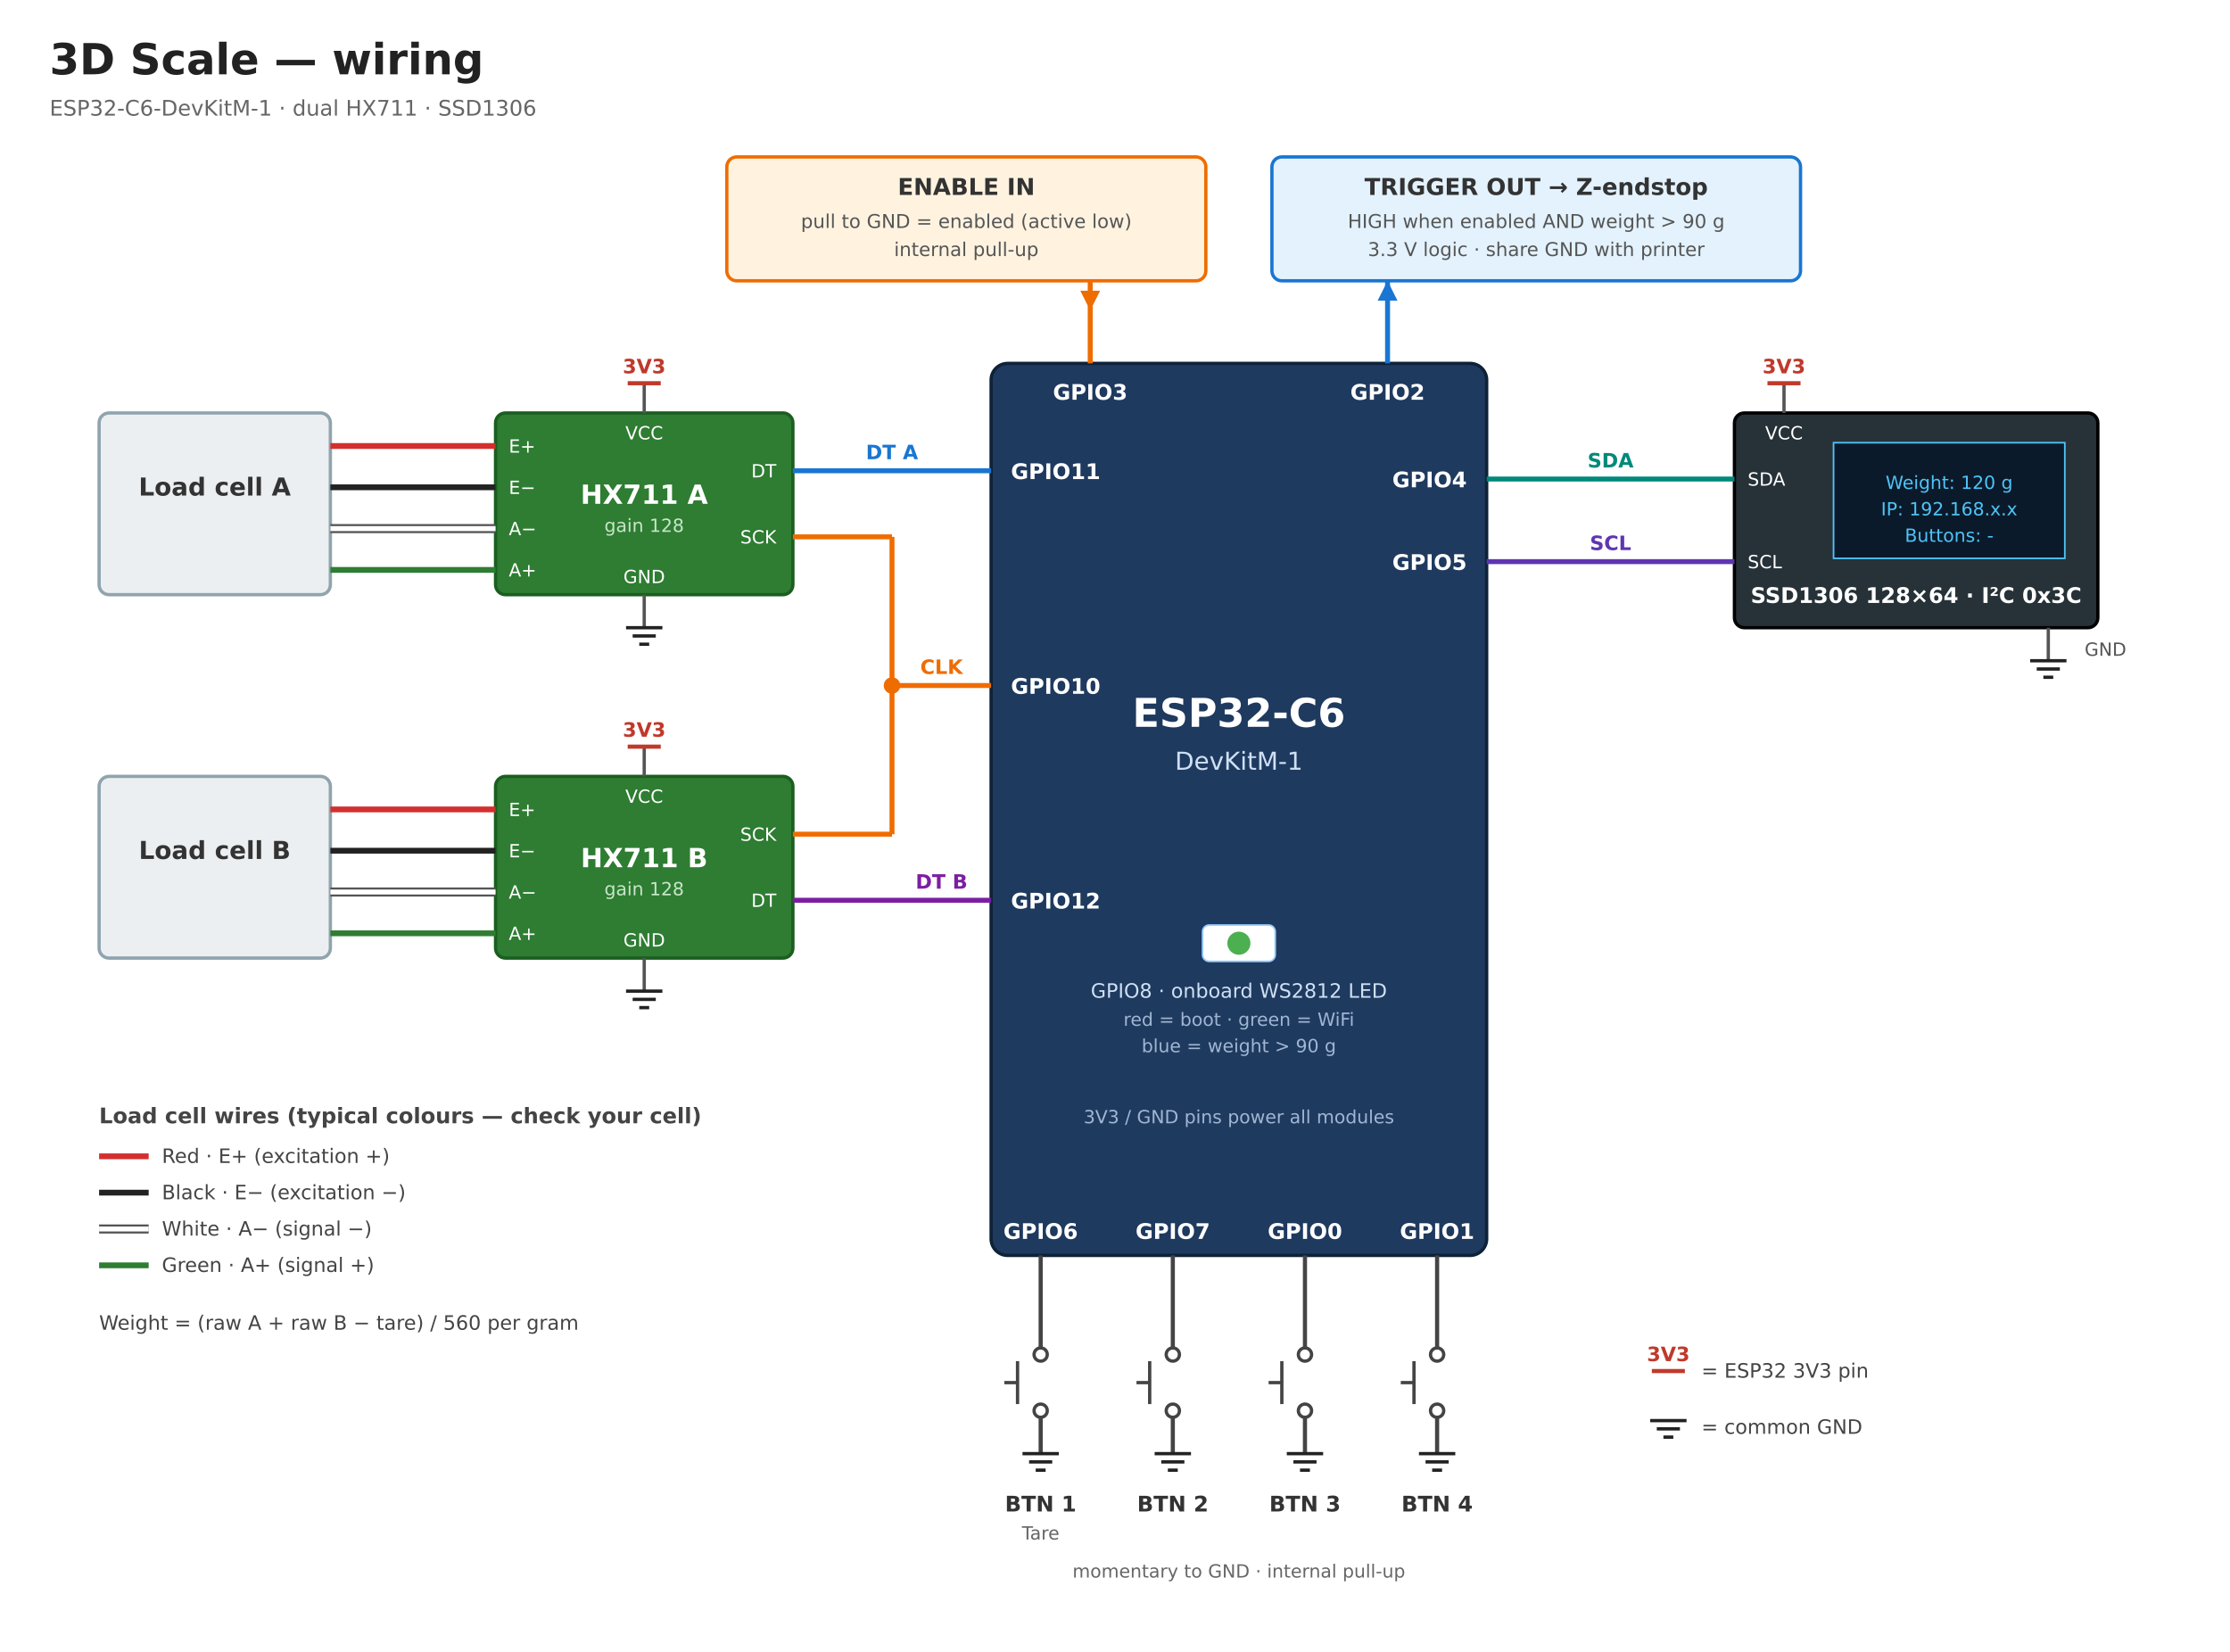
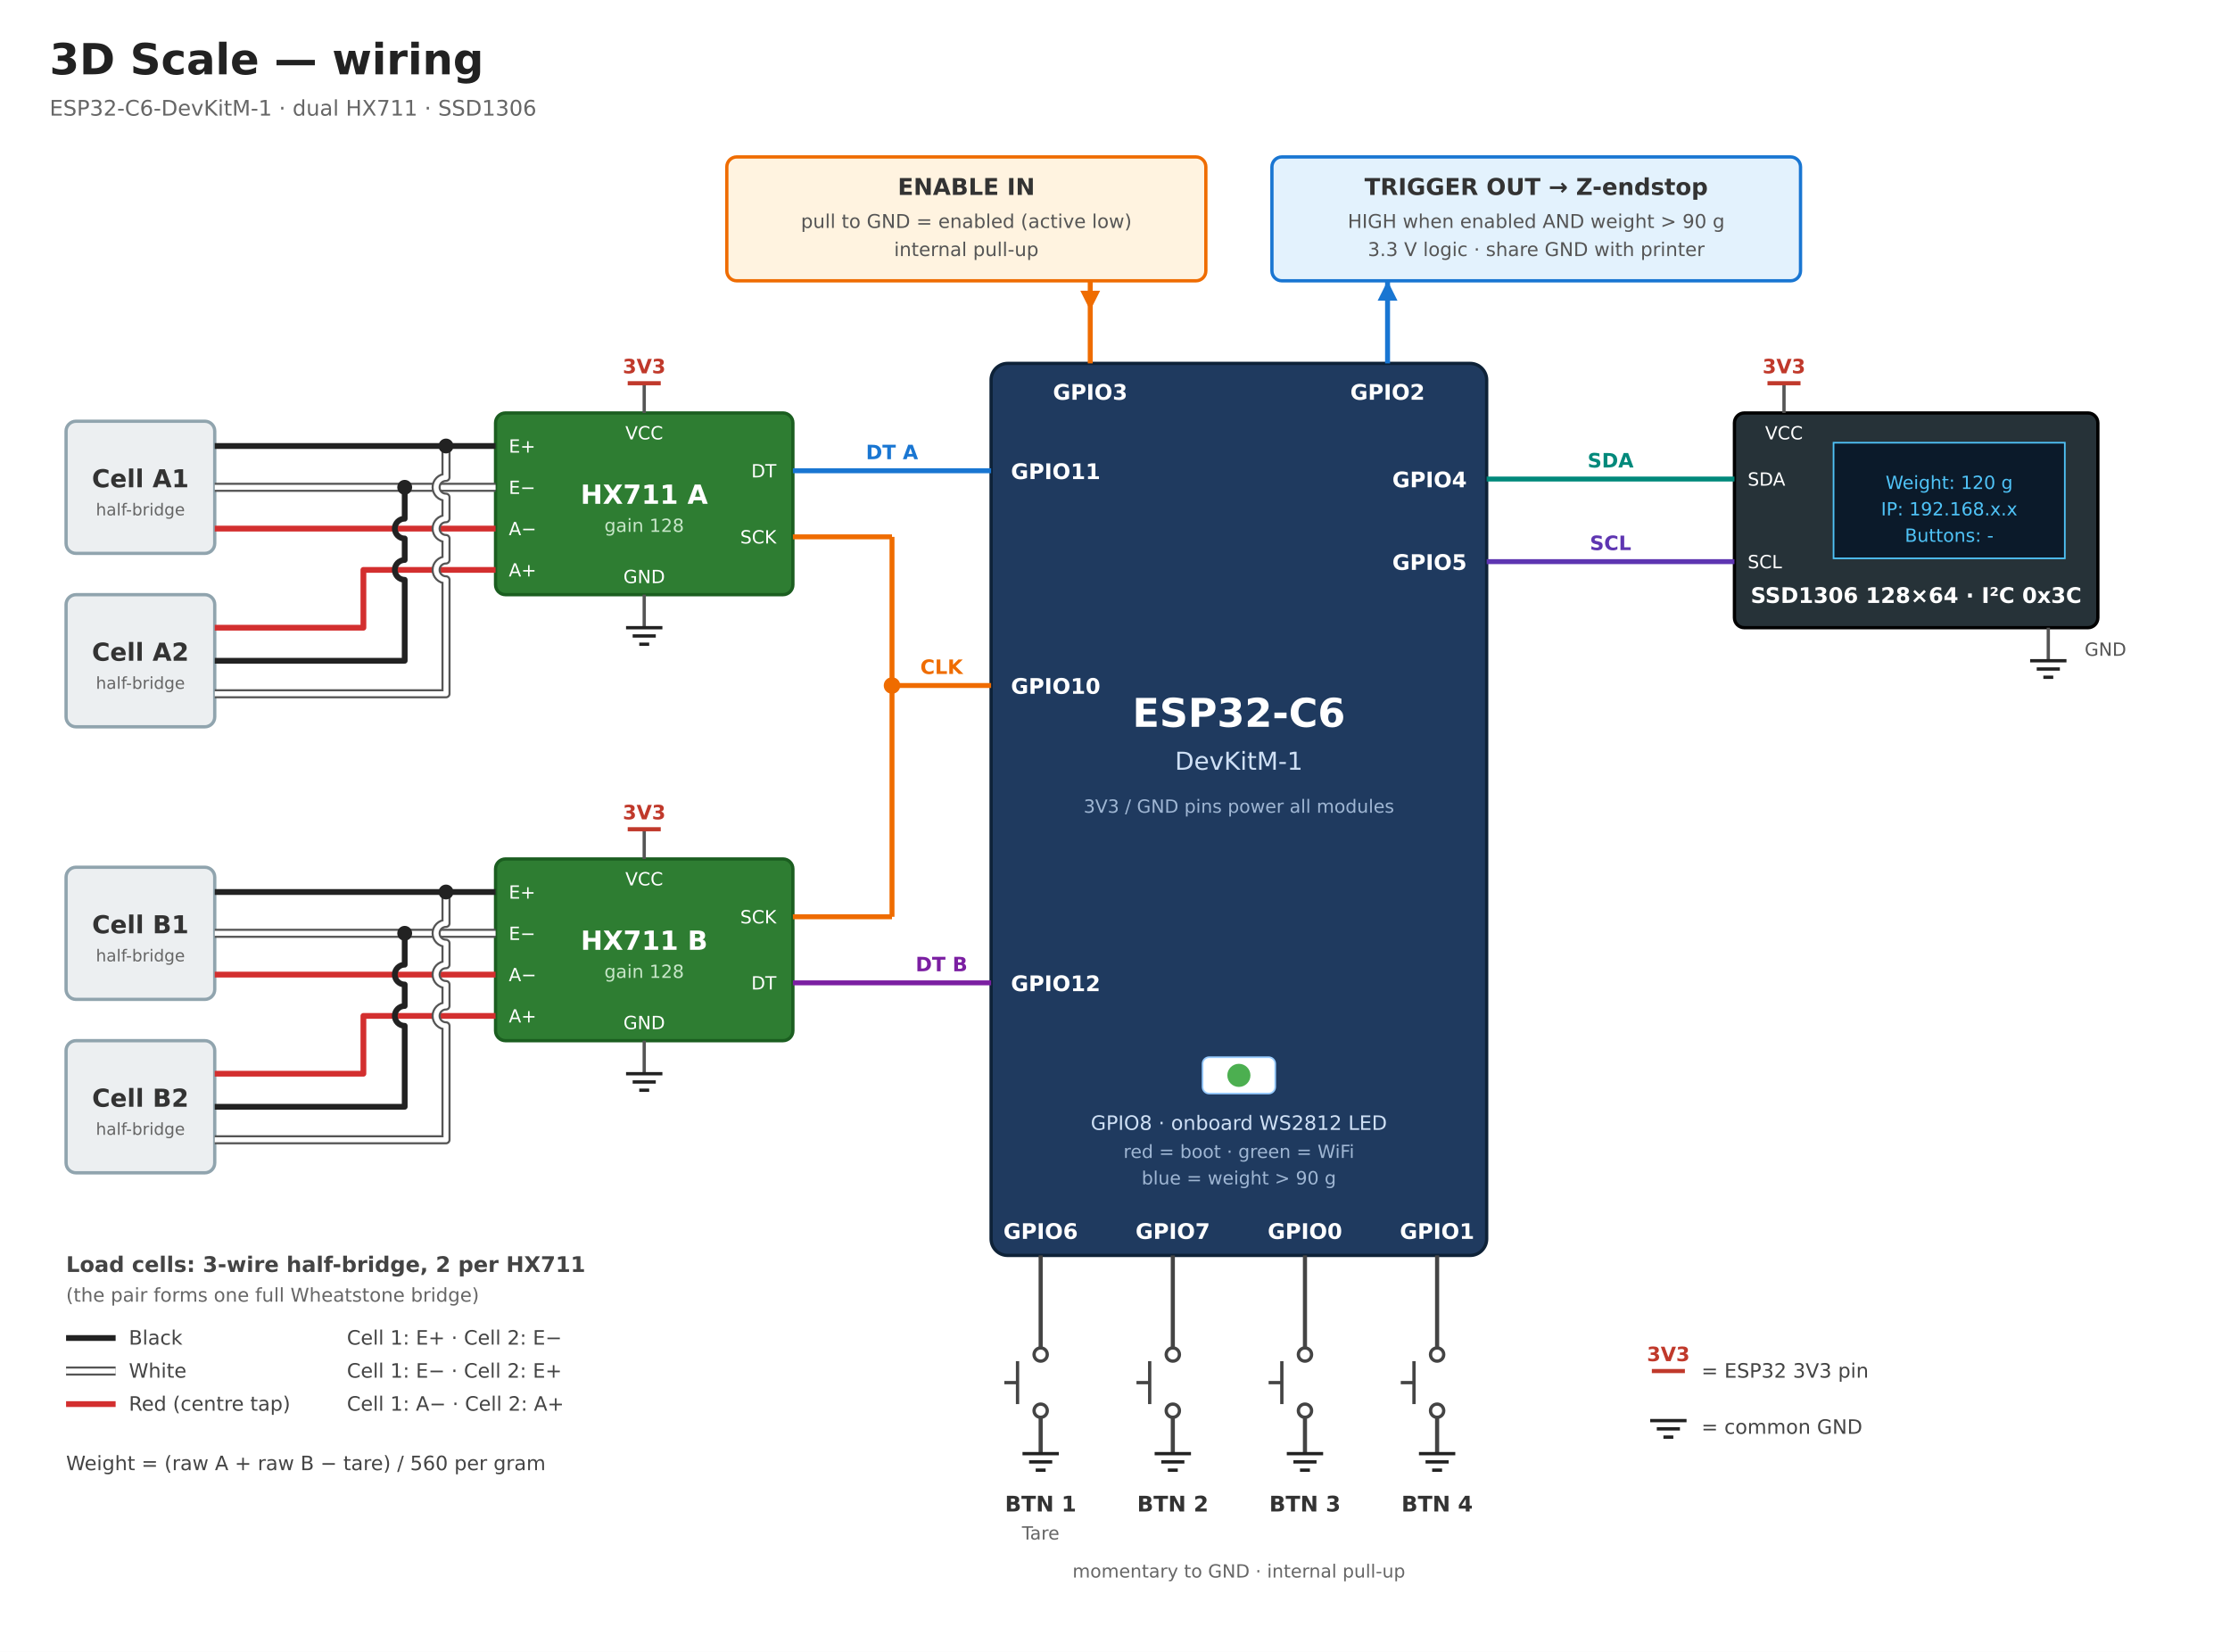
<svg xmlns="http://www.w3.org/2000/svg" xmlns:xlink="http://www.w3.org/1999/xlink" width="1350" height="1000" viewBox="0 0 1350 1000" font-family="DejaVu Sans, Arial, sans-serif">
  <defs>
    <g id="gnd" stroke="#222" stroke-width="2">
      <line x1="-11" y1="0" x2="11" y2="0" />
      <line x1="-7" y1="5" x2="7" y2="5" />
      <line x1="-3" y1="10" x2="3" y2="10" />
    </g>
    <g id="vcc">
      <line x1="-10" y1="0" x2="10" y2="0" stroke="#c0392b" stroke-width="2.5" />
      <text x="0" y="-6" font-size="12" text-anchor="middle" fill="#c0392b" font-weight="bold">3V3</text>
    </g>
    <g id="btn" stroke="#444" stroke-width="2" fill="#fff">
      <circle cx="0" cy="0" r="4" />
      <circle cx="0" cy="34" r="4" />
      <line x1="-14" y1="4" x2="-14" y2="30" />
      <line x1="-22" y1="17" x2="-14" y2="17" />
    </g>
  </defs>
  <rect width="1350" height="1000" fill="#ffffff" />
  <text x="30" y="45" font-size="26" font-weight="bold" fill="#222">3D Scale — wiring</text>
  <text x="30" y="70" font-size="13" fill="#666">ESP32-C6-DevKitM-1 · dual HX711 · SSD1306</text>
  <rect x="600" y="220" width="300" height="540" rx="10" fill="#1f3a5f" stroke="#0e2238" stroke-width="2" />
  <text x="750" y="440" font-size="24" font-weight="bold" fill="#fff" text-anchor="middle">ESP32-C6</text>
  <text x="750" y="466" font-size="15" fill="#cfe0f5" text-anchor="middle">DevKitM-1</text>
-   <rect x="728" y="560" width="44" height="22" rx="4" fill="#fff" stroke="#9cf" />
-   <circle cx="750" cy="571" r="7" fill="#4caf50" />
-   <text x="750" y="604" font-size="12" fill="#cfe0f5" text-anchor="middle">GPIO8 · onboard WS2812 LED</text>
-   <text x="750" y="621" font-size="11" fill="#9fb6d3" text-anchor="middle">red = boot · green = WiFi</text>
-   <text x="750" y="637" font-size="11" fill="#9fb6d3" text-anchor="middle">blue = weight &gt; 90 g</text>
-   <text x="750" y="680" font-size="11" fill="#9fb6d3" text-anchor="middle">3V3 / GND pins power all modules</text>
+   <rect x="728" y="640" width="44" height="22" rx="4" fill="#fff" stroke="#9cf" />
+   <circle cx="750" cy="651" r="7" fill="#4caf50" />
+   <text x="750" y="684" font-size="12" fill="#cfe0f5" text-anchor="middle">GPIO8 · onboard WS2812 LED</text>
+   <text x="750" y="701" font-size="11" fill="#9fb6d3" text-anchor="middle">red = boot · green = WiFi</text>
+   <text x="750" y="717" font-size="11" fill="#9fb6d3" text-anchor="middle">blue = weight &gt; 90 g</text>
+   <text x="750" y="492" font-size="11" fill="#9fb6d3" text-anchor="middle">3V3 / GND pins power all modules</text>
  <g font-size="13" fill="#fff" font-weight="bold">
    <text x="612" y="290">GPIO11</text>
    <text x="612" y="420">GPIO10</text>
-     <text x="612" y="550">GPIO12</text>
+     <text x="612" y="600">GPIO12</text>
    <text x="888" y="295" text-anchor="end">GPIO4</text>
    <text x="888" y="345" text-anchor="end">GPIO5</text>
    <text x="660" y="242" text-anchor="middle">GPIO3</text>
    <text x="840" y="242" text-anchor="middle">GPIO2</text>
    <text x="630" y="750" text-anchor="middle">GPIO6</text>
    <text x="710" y="750" text-anchor="middle">GPIO7</text>
    <text x="790" y="750" text-anchor="middle">GPIO0</text>
    <text x="870" y="750" text-anchor="middle">GPIO1</text>
  </g>
  <g>
    <rect x="300" y="250" width="180" height="110" rx="6" fill="#2e7d32" stroke="#1b5e20" stroke-width="2" />
    <text x="390" y="305" font-size="16" font-weight="bold" fill="#fff" text-anchor="middle">HX711 A</text>
    <text x="390" y="322" font-size="11" fill="#c8e6c9" text-anchor="middle">gain 128</text>
-     <rect x="300" y="470" width="180" height="110" rx="6" fill="#2e7d32" stroke="#1b5e20" stroke-width="2" />
-     <text x="390" y="525" font-size="16" font-weight="bold" fill="#fff" text-anchor="middle">HX711 B</text>
-     <text x="390" y="542" font-size="11" fill="#c8e6c9" text-anchor="middle">gain 128</text>
+     <rect x="300" y="520" width="180" height="110" rx="6" fill="#2e7d32" stroke="#1b5e20" stroke-width="2" />
+     <text x="390" y="575" font-size="16" font-weight="bold" fill="#fff" text-anchor="middle">HX711 B</text>
+     <text x="390" y="592" font-size="11" fill="#c8e6c9" text-anchor="middle">gain 128</text>
    <g font-size="11" fill="#fff">
      <text x="390" y="266" text-anchor="middle">VCC</text>
      <text x="390" y="353" text-anchor="middle">GND</text>
-       <text x="390" y="486" text-anchor="middle">VCC</text>
-       <text x="390" y="573" text-anchor="middle">GND</text>
+       <text x="390" y="536" text-anchor="middle">VCC</text>
+       <text x="390" y="623" text-anchor="middle">GND</text>
      <text x="470" y="289" text-anchor="end">DT</text>
      <text x="470" y="329" text-anchor="end">SCK</text>
-       <text x="470" y="509" text-anchor="end">SCK</text>
-       <text x="470" y="549" text-anchor="end">DT</text>
+       <text x="470" y="559" text-anchor="end">SCK</text>
+       <text x="470" y="599" text-anchor="end">DT</text>
      <text x="308" y="274">E+</text>
      <text x="308" y="299">E−</text>
      <text x="308" y="324">A−</text>
      <text x="308" y="349">A+</text>
-       <text x="308" y="494">E+</text>
-       <text x="308" y="519">E−</text>
-       <text x="308" y="544">A−</text>
-       <text x="308" y="569">A+</text>
+       <text x="308" y="544">E+</text>
+       <text x="308" y="569">E−</text>
+       <text x="308" y="594">A−</text>
+       <text x="308" y="619">A+</text>
    </g>
    <g stroke="#555" stroke-width="2">
      <line x1="390" y1="250" x2="390" y2="232" />
      <line x1="390" y1="360" x2="390" y2="380" />
-       <line x1="390" y1="470" x2="390" y2="452" />
-       <line x1="390" y1="580" x2="390" y2="600" />
+       <line x1="390" y1="520" x2="390" y2="502" />
+       <line x1="390" y1="630" x2="390" y2="650" />
    </g>
    <use xlink:href="#vcc" x="390" y="232" />
    <use xlink:href="#gnd" x="390" y="380" />
-     <use xlink:href="#vcc" x="390" y="452" />
-     <use xlink:href="#gnd" x="390" y="600" />
-   </g>
-   <g>
-     <rect x="60" y="250" width="140" height="110" rx="6" fill="#eceff1" stroke="#90a4ae" stroke-width="2" />
-     <text x="130" y="300" font-size="15" font-weight="bold" fill="#333" text-anchor="middle">Load cell A</text>
-     <rect x="60" y="470" width="140" height="110" rx="6" fill="#eceff1" stroke="#90a4ae" stroke-width="2" />
-     <text x="130" y="520" font-size="15" font-weight="bold" fill="#333" text-anchor="middle">Load cell B</text>
-     <g stroke-width="3.5" fill="none">
-       <line x1="200" y1="270" x2="300" y2="270" stroke="#d32f2f" />
-       <line x1="200" y1="295" x2="300" y2="295" stroke="#222" />
-       <line x1="200" y1="320" x2="300" y2="320" stroke="#555" stroke-width="5.5" />
-       <line x1="200" y1="320" x2="300" y2="320" stroke="#fff" stroke-width="3" />
-       <line x1="200" y1="345" x2="300" y2="345" stroke="#2e7d32" />
-       <line x1="200" y1="490" x2="300" y2="490" stroke="#d32f2f" />
-       <line x1="200" y1="515" x2="300" y2="515" stroke="#222" />
-       <line x1="200" y1="540" x2="300" y2="540" stroke="#555" stroke-width="5.5" />
-       <line x1="200" y1="540" x2="300" y2="540" stroke="#fff" stroke-width="3" />
-       <line x1="200" y1="565" x2="300" y2="565" stroke="#2e7d32" />
-     </g>
+     <use xlink:href="#vcc" x="390" y="502" />
+     <use xlink:href="#gnd" x="390" y="650" />
+   </g>
+   <g id="cellpair" fill="none" stroke-width="3.5" stroke-linejoin="round">
+     <rect x="40" y="255" width="90" height="80" rx="6" fill="#eceff1" stroke="#90a4ae" stroke-width="2" />
+     <rect x="40" y="360" width="90" height="80" rx="6" fill="#eceff1" stroke="#90a4ae" stroke-width="2" />
+     <path d="M130,270 H300" stroke="#222" />
+     <path d="M130,295 H300" stroke="#555" stroke-width="5.5" />
+     <path d="M130,295 H300" stroke="#fff" stroke-width="3" />
+     <path d="M130,320 H300" stroke="#d32f2f" />
+     <path d="M130,380 H220 V345 H300" stroke="#d32f2f" />
+     <path d="M130,400 H245 V351 A6,6 0 0 1 245,339 V326 A6,6 0 0 1 245,314 V295" stroke="#222" />
+     <path d="M130,420 H270 V351 A6,6 0 0 1 270,339 V326 A6,6 0 0 1 270,314 V301 A6,6 0 0 1 270,289 V270" stroke="#555" stroke-width="5.5" />
+     <path d="M130,420 H270 V351 A6,6 0 0 1 270,339 V326 A6,6 0 0 1 270,314 V301 A6,6 0 0 1 270,289 V270" stroke="#fff" stroke-width="3" />
+     <circle cx="245" cy="295" r="4.5" fill="#222" stroke="none" />
+     <circle cx="270" cy="270" r="4.5" fill="#222" stroke="none" />
+   </g>
+   <use xlink:href="#cellpair" y="270" />
+   <g font-weight="bold" fill="#333" text-anchor="middle">
+     <text x="85" y="295" font-size="15">Cell A1</text>
+     <text x="85" y="400" font-size="15">Cell A2</text>
+     <text x="85" y="565" font-size="15">Cell B1</text>
+     <text x="85" y="670" font-size="15">Cell B2</text>
+   </g>
+   <g fill="#666" font-size="10" text-anchor="middle">
+     <text x="85" y="312">half-bridge</text>
+     <text x="85" y="417">half-bridge</text>
+     <text x="85" y="582">half-bridge</text>
+     <text x="85" y="687">half-bridge</text>
  </g>
  <g stroke-width="3" fill="none" stroke-linejoin="round">
    <line x1="480" y1="285" x2="600" y2="285" stroke="#1976d2" />
-     <line x1="480" y1="545" x2="600" y2="545" stroke="#7b1fa2" />
+     <line x1="480" y1="595" x2="600" y2="595" stroke="#7b1fa2" />
    <polyline points="600,415 540,415" stroke="#ef6c00" />
-     <line x1="540" y1="325" x2="540" y2="505" stroke="#ef6c00" />
+     <line x1="540" y1="325" x2="540" y2="555" stroke="#ef6c00" />
    <line x1="540" y1="325" x2="480" y2="325" stroke="#ef6c00" />
-     <line x1="540" y1="505" x2="480" y2="505" stroke="#ef6c00" />
+     <line x1="540" y1="555" x2="480" y2="555" stroke="#ef6c00" />
  </g>
  <circle cx="540" cy="415" r="5" fill="#ef6c00" />
  <g font-size="12" font-weight="bold">
    <text x="540" y="278" fill="#1976d2" text-anchor="middle">DT A</text>
    <text x="570" y="408" fill="#ef6c00" text-anchor="middle">CLK</text>
-     <text x="570" y="538" fill="#7b1fa2" text-anchor="middle">DT B</text>
+     <text x="570" y="588" fill="#7b1fa2" text-anchor="middle">DT B</text>
  </g>
  <rect x="1050" y="250" width="220" height="130" rx="6" fill="#263238" stroke="#000" stroke-width="2" />
  <rect x="1110" y="268" width="140" height="70" fill="#0b1a2a" stroke="#4fc3f7" />
  <text x="1180" y="296" font-size="11" fill="#4fc3f7" text-anchor="middle">Weight: 120 g</text>
  <text x="1180" y="312" font-size="11" fill="#4fc3f7" text-anchor="middle">IP: 192.168.x.x</text>
  <text x="1180" y="328" font-size="11" fill="#4fc3f7" text-anchor="middle">Buttons: -</text>
  <text x="1160" y="365" font-size="13" font-weight="bold" fill="#fff" text-anchor="middle">SSD1306 128×64 · I²C 0x3C</text>
  <g font-size="11" fill="#fff">
    <text x="1058" y="294">SDA</text>
    <text x="1058" y="344">SCL</text>
    <text x="1080" y="266" text-anchor="middle">VCC</text>
  </g>
  <g stroke="#555" stroke-width="2">
    <line x1="1080" y1="250" x2="1080" y2="232" />
    <line x1="1240" y1="380" x2="1240" y2="400" />
  </g>
  <text x="1240" y="376" font-size="11" fill="#fff" text-anchor="middle" />
  <use xlink:href="#vcc" x="1080" y="232" />
  <use xlink:href="#gnd" x="1240" y="400" />
  <text x="1262" y="397" font-size="11" fill="#555">GND</text>
  <g stroke-width="3">
    <line x1="900" y1="290" x2="1050" y2="290" stroke="#00897b" />
    <line x1="900" y1="340" x2="1050" y2="340" stroke="#5e35b1" />
  </g>
  <g font-size="12" font-weight="bold">
    <text x="975" y="283" fill="#00897b" text-anchor="middle">SDA</text>
    <text x="975" y="333" fill="#5e35b1" text-anchor="middle">SCL</text>
  </g>
  <rect x="440" y="95" width="290" height="75" rx="6" fill="#fff3e0" stroke="#ef6c00" stroke-width="2" />
  <text x="585" y="118" font-size="14" font-weight="bold" fill="#333" text-anchor="middle">ENABLE IN</text>
  <text x="585" y="138" font-size="11.5" fill="#555" text-anchor="middle">pull to GND = enabled (active low)</text>
  <text x="585" y="155" font-size="11.5" fill="#555" text-anchor="middle">internal pull-up</text>
  <rect x="770" y="95" width="320" height="75" rx="6" fill="#e3f2fd" stroke="#1976d2" stroke-width="2" />
  <text x="930" y="118" font-size="14" font-weight="bold" fill="#333" text-anchor="middle">TRIGGER OUT → Z-endstop</text>
  <text x="930" y="138" font-size="11.5" fill="#555" text-anchor="middle">HIGH when enabled AND weight &gt; 90 g</text>
  <text x="930" y="155" font-size="11.5" fill="#555" text-anchor="middle">3.3 V logic · share GND with printer</text>
  <g stroke-width="3">
    <line x1="660" y1="220" x2="660" y2="170" stroke="#ef6c00" />
    <line x1="840" y1="220" x2="840" y2="170" stroke="#1976d2" />
  </g>
  <polygon points="660,176 654,188 666,188" fill="#ef6c00" transform="rotate(180 660 182)" />
  <polygon points="840,170 834,182 846,182" fill="#1976d2" />
  <g stroke="#444" stroke-width="2.5">
    <line x1="630" y1="760" x2="630" y2="816" />
    <line x1="630" y1="854" x2="630" y2="880" />
    <line x1="710" y1="760" x2="710" y2="816" />
    <line x1="710" y1="854" x2="710" y2="880" />
    <line x1="790" y1="760" x2="790" y2="816" />
    <line x1="790" y1="854" x2="790" y2="880" />
    <line x1="870" y1="760" x2="870" y2="816" />
    <line x1="870" y1="854" x2="870" y2="880" />
  </g>
  <use xlink:href="#btn" x="630" y="820" />
  <use xlink:href="#btn" x="710" y="820" />
  <use xlink:href="#btn" x="790" y="820" />
  <use xlink:href="#btn" x="870" y="820" />
  <use xlink:href="#gnd" x="630" y="880" />
  <use xlink:href="#gnd" x="710" y="880" />
  <use xlink:href="#gnd" x="790" y="880" />
  <use xlink:href="#gnd" x="870" y="880" />
  <g font-size="13" font-weight="bold" fill="#333" text-anchor="middle">
    <text x="630" y="915">BTN 1</text>
    <text x="710" y="915">BTN 2</text>
    <text x="790" y="915">BTN 3</text>
    <text x="870" y="915">BTN 4</text>
  </g>
  <text x="630" y="932" font-size="11" fill="#666" text-anchor="middle">Tare</text>
  <text x="750" y="955" font-size="11" fill="#666" text-anchor="middle">momentary to GND · internal pull-up</text>
  <g font-size="12" fill="#444">
-     <text x="60" y="680" font-weight="bold" font-size="13">Load cell wires (typical colours — check your cell)</text>
-     <line x1="60" y1="700" x2="90" y2="700" stroke="#d32f2f" stroke-width="3.5" />
-     <text x="98" y="704">Red · E+ (excitation +)</text>
-     <line x1="60" y1="722" x2="90" y2="722" stroke="#222" stroke-width="3.5" />
-     <text x="98" y="726">Black · E− (excitation −)</text>
-     <line x1="60" y1="744" x2="90" y2="744" stroke="#555" stroke-width="5.5" />
-     <line x1="60" y1="744" x2="90" y2="744" stroke="#fff" stroke-width="3" />
-     <text x="98" y="748">White · A− (signal −)</text>
-     <line x1="60" y1="766" x2="90" y2="766" stroke="#2e7d32" stroke-width="3.5" />
-     <text x="98" y="770">Green · A+ (signal +)</text>
-     <text x="60" y="805">Weight = (raw A + raw B − tare) / 560 per gram</text>
+     <text x="40" y="770" font-weight="bold" font-size="13">Load cells: 3-wire half-bridge, 2 per HX711</text>
+     <text x="40" y="788" font-size="11.5" fill="#666">(the pair forms one full Wheatstone bridge)</text>
+     <line x1="40" y1="810" x2="70" y2="810" stroke="#222" stroke-width="3.5" />
+     <line x1="40" y1="830" x2="70" y2="830" stroke="#555" stroke-width="5.5" />
+     <line x1="40" y1="830" x2="70" y2="830" stroke="#fff" stroke-width="3" />
+     <line x1="40" y1="850" x2="70" y2="850" stroke="#d32f2f" stroke-width="3.5" />
+     <text x="78" y="814">Black</text>
+     <text x="78" y="834">White</text>
+     <text x="78" y="854">Red (centre tap)</text>
+     <text x="210" y="814">Cell 1: E+ · Cell 2: E−</text>
+     <text x="210" y="834">Cell 1: E− · Cell 2: E+</text>
+     <text x="210" y="854">Cell 1: A− · Cell 2: A+</text>
+     <text x="40" y="890">Weight = (raw A + raw B − tare) / 560 per gram</text>
    <use xlink:href="#vcc" x="1010" y="830" />
    <text x="1030" y="834">= ESP32 3V3 pin</text>
    <use xlink:href="#gnd" x="1010" y="860" />
    <text x="1030" y="868">= common GND</text>
  </g>
</svg>
